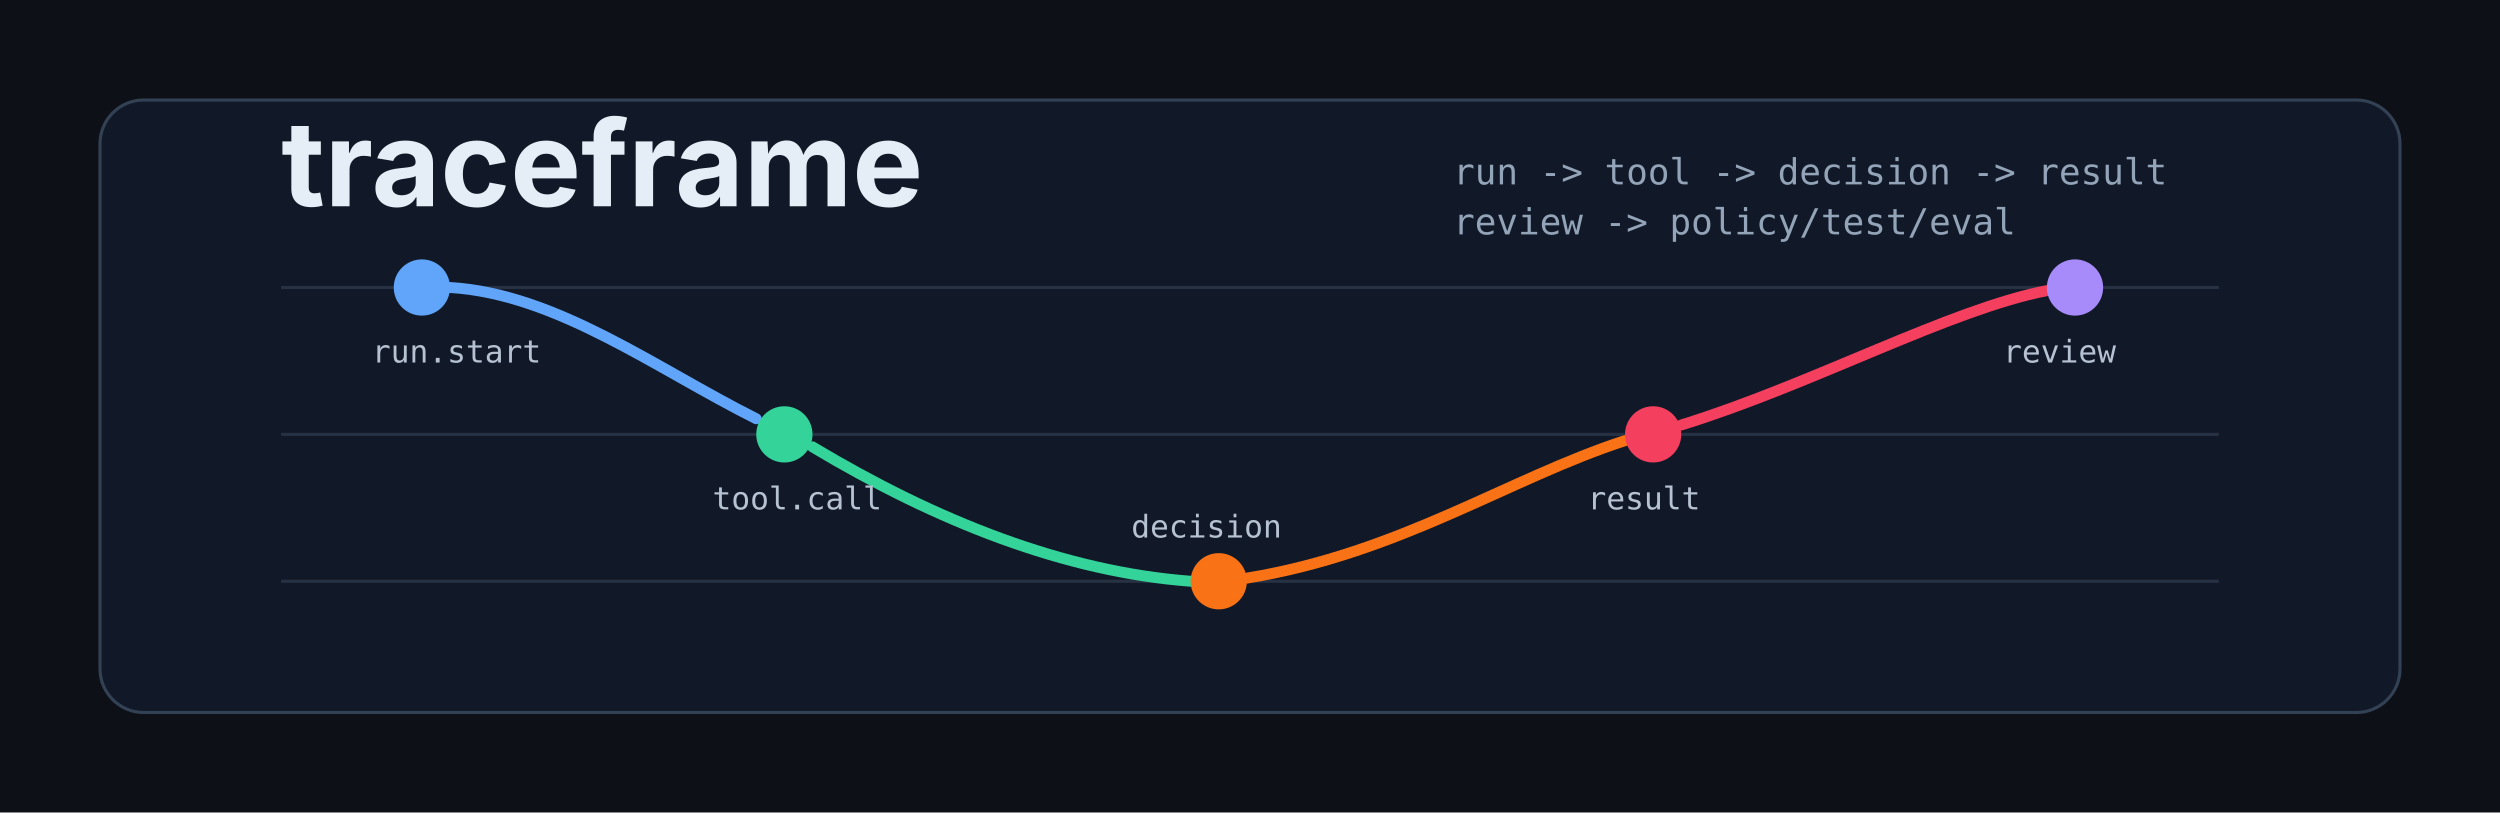
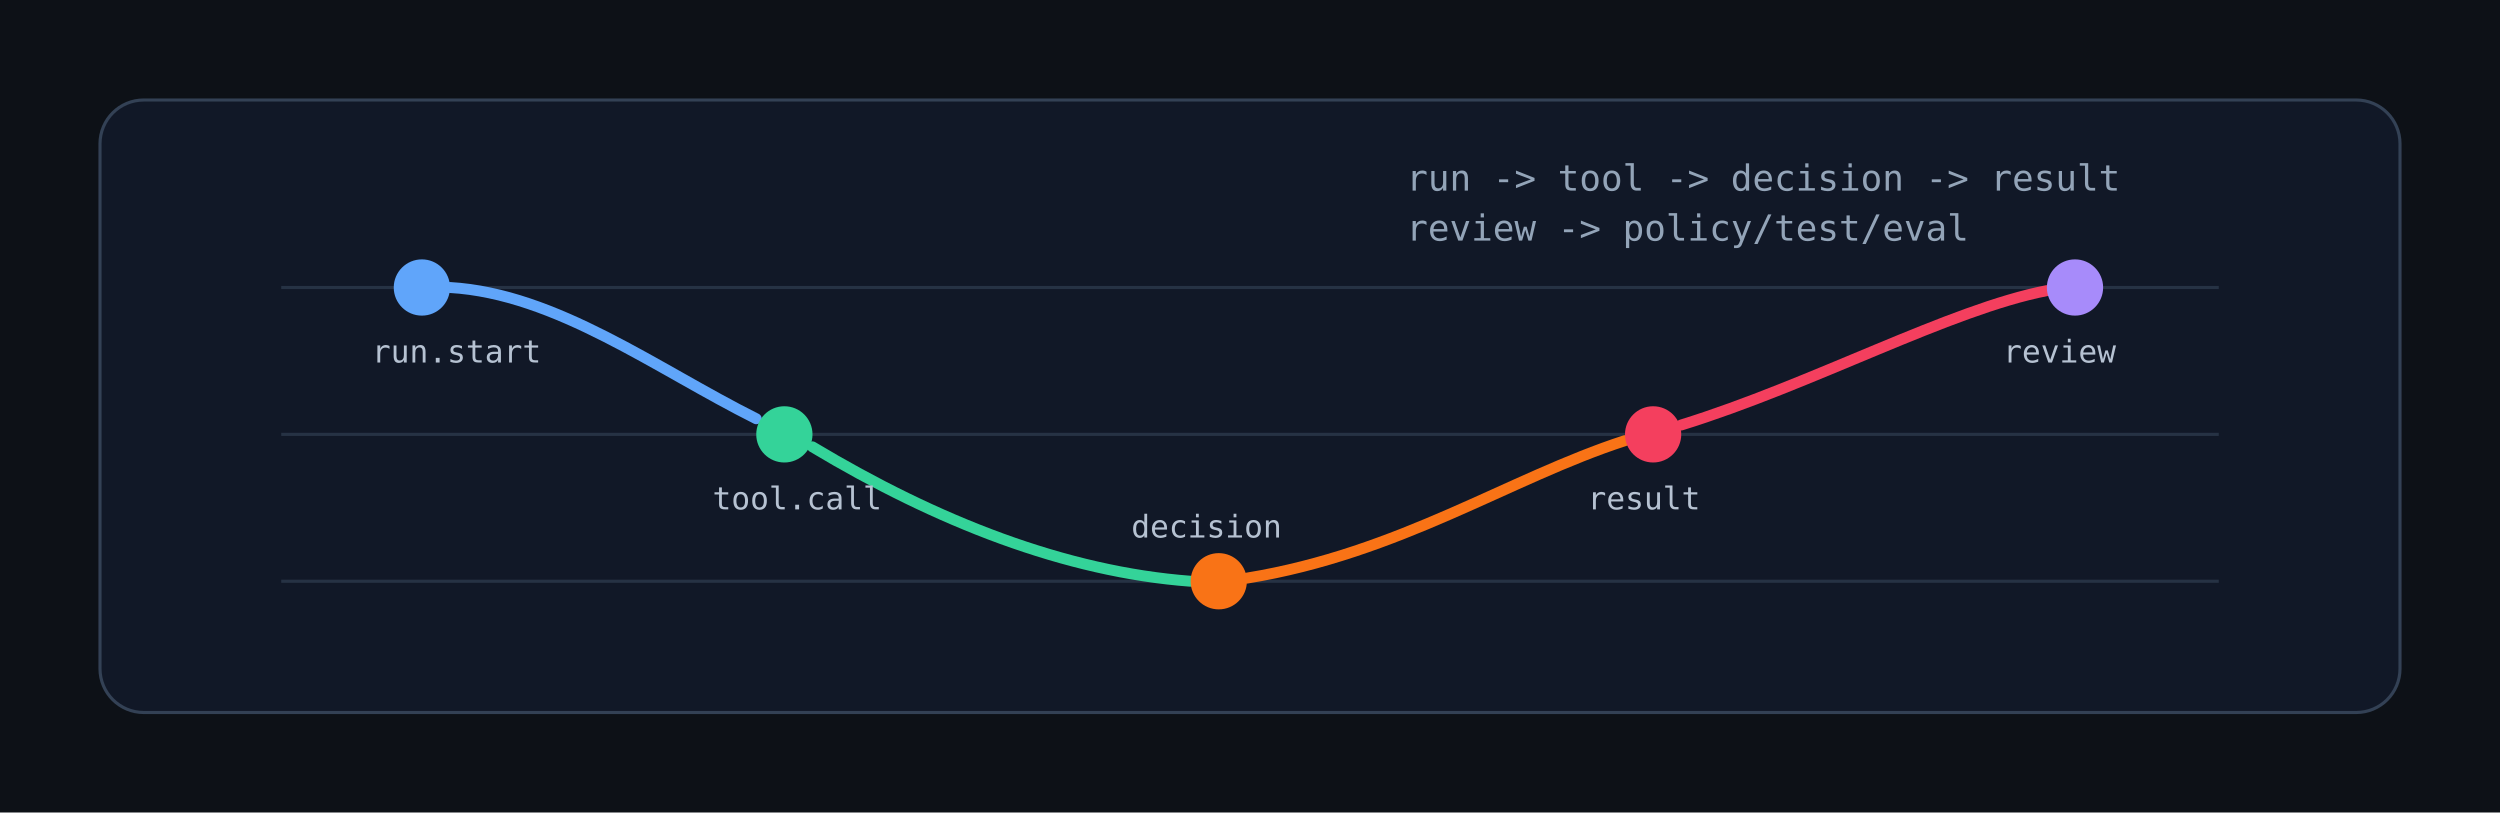
<svg xmlns="http://www.w3.org/2000/svg" width="1600" height="520" viewBox="0 0 1600 520" fill="none" role="img" aria-labelledby="title desc">
  <rect width="1600" height="520" fill="#0d1117" />
  <rect x="64" y="64" width="1472" height="392" rx="28" fill="#111827" stroke="#334155" stroke-width="2" />
  <path d="M180 184H1420" stroke="#263244" stroke-width="2" />
  <path d="M180 278H1420" stroke="#263244" stroke-width="2" />
  <path d="M180 372H1420" stroke="#263244" stroke-width="2" />
  <path d="M288 184C356 188 420 236 484 268" stroke="#60a5fa" stroke-width="7" stroke-linecap="round" />
  <path d="M520 286C600 334 682 366 762 372" stroke="#34d399" stroke-width="7" stroke-linecap="round" />
  <path d="M798 370C896 354 966 306 1040 282" stroke="#f97316" stroke-width="7" stroke-linecap="round" />
  <path d="M1076 272C1160 246 1248 198 1310 186" stroke="#f43f5e" stroke-width="7" stroke-linecap="round" />
  <circle cx="270" cy="184" r="18" fill="#60a5fa" />
  <circle cx="502" cy="278" r="18" fill="#34d399" />
  <circle cx="780" cy="372" r="18" fill="#f97316" />
  <circle cx="1058" cy="278" r="18" fill="#f43f5e" />
  <circle cx="1328" cy="184" r="18" fill="#a78bfa" />
-   <text x="180" y="132" fill="#e5edf7" font-family="ui-sans-serif, system-ui, -apple-system, BlinkMacSystemFont, 'Segoe UI', sans-serif" font-size="76" font-weight="700">traceframe</text>
-   <text x="930" y="118" fill="#93a4b8" font-family="ui-monospace, SFMono-Regular, Menlo, Monaco, Consolas, monospace" font-size="23" textLength="430" lengthAdjust="spacingAndGlyphs">run -&gt; tool -&gt; decision -&gt; result</text>
-   <text x="930" y="150" fill="#93a4b8" font-family="ui-monospace, SFMono-Regular, Menlo, Monaco, Consolas, monospace" font-size="23" textLength="310" lengthAdjust="spacingAndGlyphs">review -&gt; policy/test/eval</text>
+   <text x="900" y="122" fill="#93a4b8" font-family="ui-monospace, SFMono-Regular, Menlo, Monaco, Consolas, monospace" font-size="23" textLength="430" lengthAdjust="spacingAndGlyphs">run -&gt; tool -&gt; decision -&gt; result</text>
+   <text x="900" y="154" fill="#93a4b8" font-family="ui-monospace, SFMono-Regular, Menlo, Monaco, Consolas, monospace" font-size="23" textLength="310" lengthAdjust="spacingAndGlyphs">review -&gt; policy/test/eval</text>
  <text x="238" y="232" fill="#b6c2d2" font-family="ui-monospace, SFMono-Regular, Menlo, Monaco, Consolas, monospace" font-size="20">run.start</text>
  <text x="456" y="326" fill="#b6c2d2" font-family="ui-monospace, SFMono-Regular, Menlo, Monaco, Consolas, monospace" font-size="20">tool.call</text>
  <text x="724" y="344" fill="#b6c2d2" font-family="ui-monospace, SFMono-Regular, Menlo, Monaco, Consolas, monospace" font-size="20">decision</text>
  <text x="1016" y="326" fill="#b6c2d2" font-family="ui-monospace, SFMono-Regular, Menlo, Monaco, Consolas, monospace" font-size="20">result</text>
  <text x="1282" y="232" fill="#b6c2d2" font-family="ui-monospace, SFMono-Regular, Menlo, Monaco, Consolas, monospace" font-size="20">review</text>
</svg>
